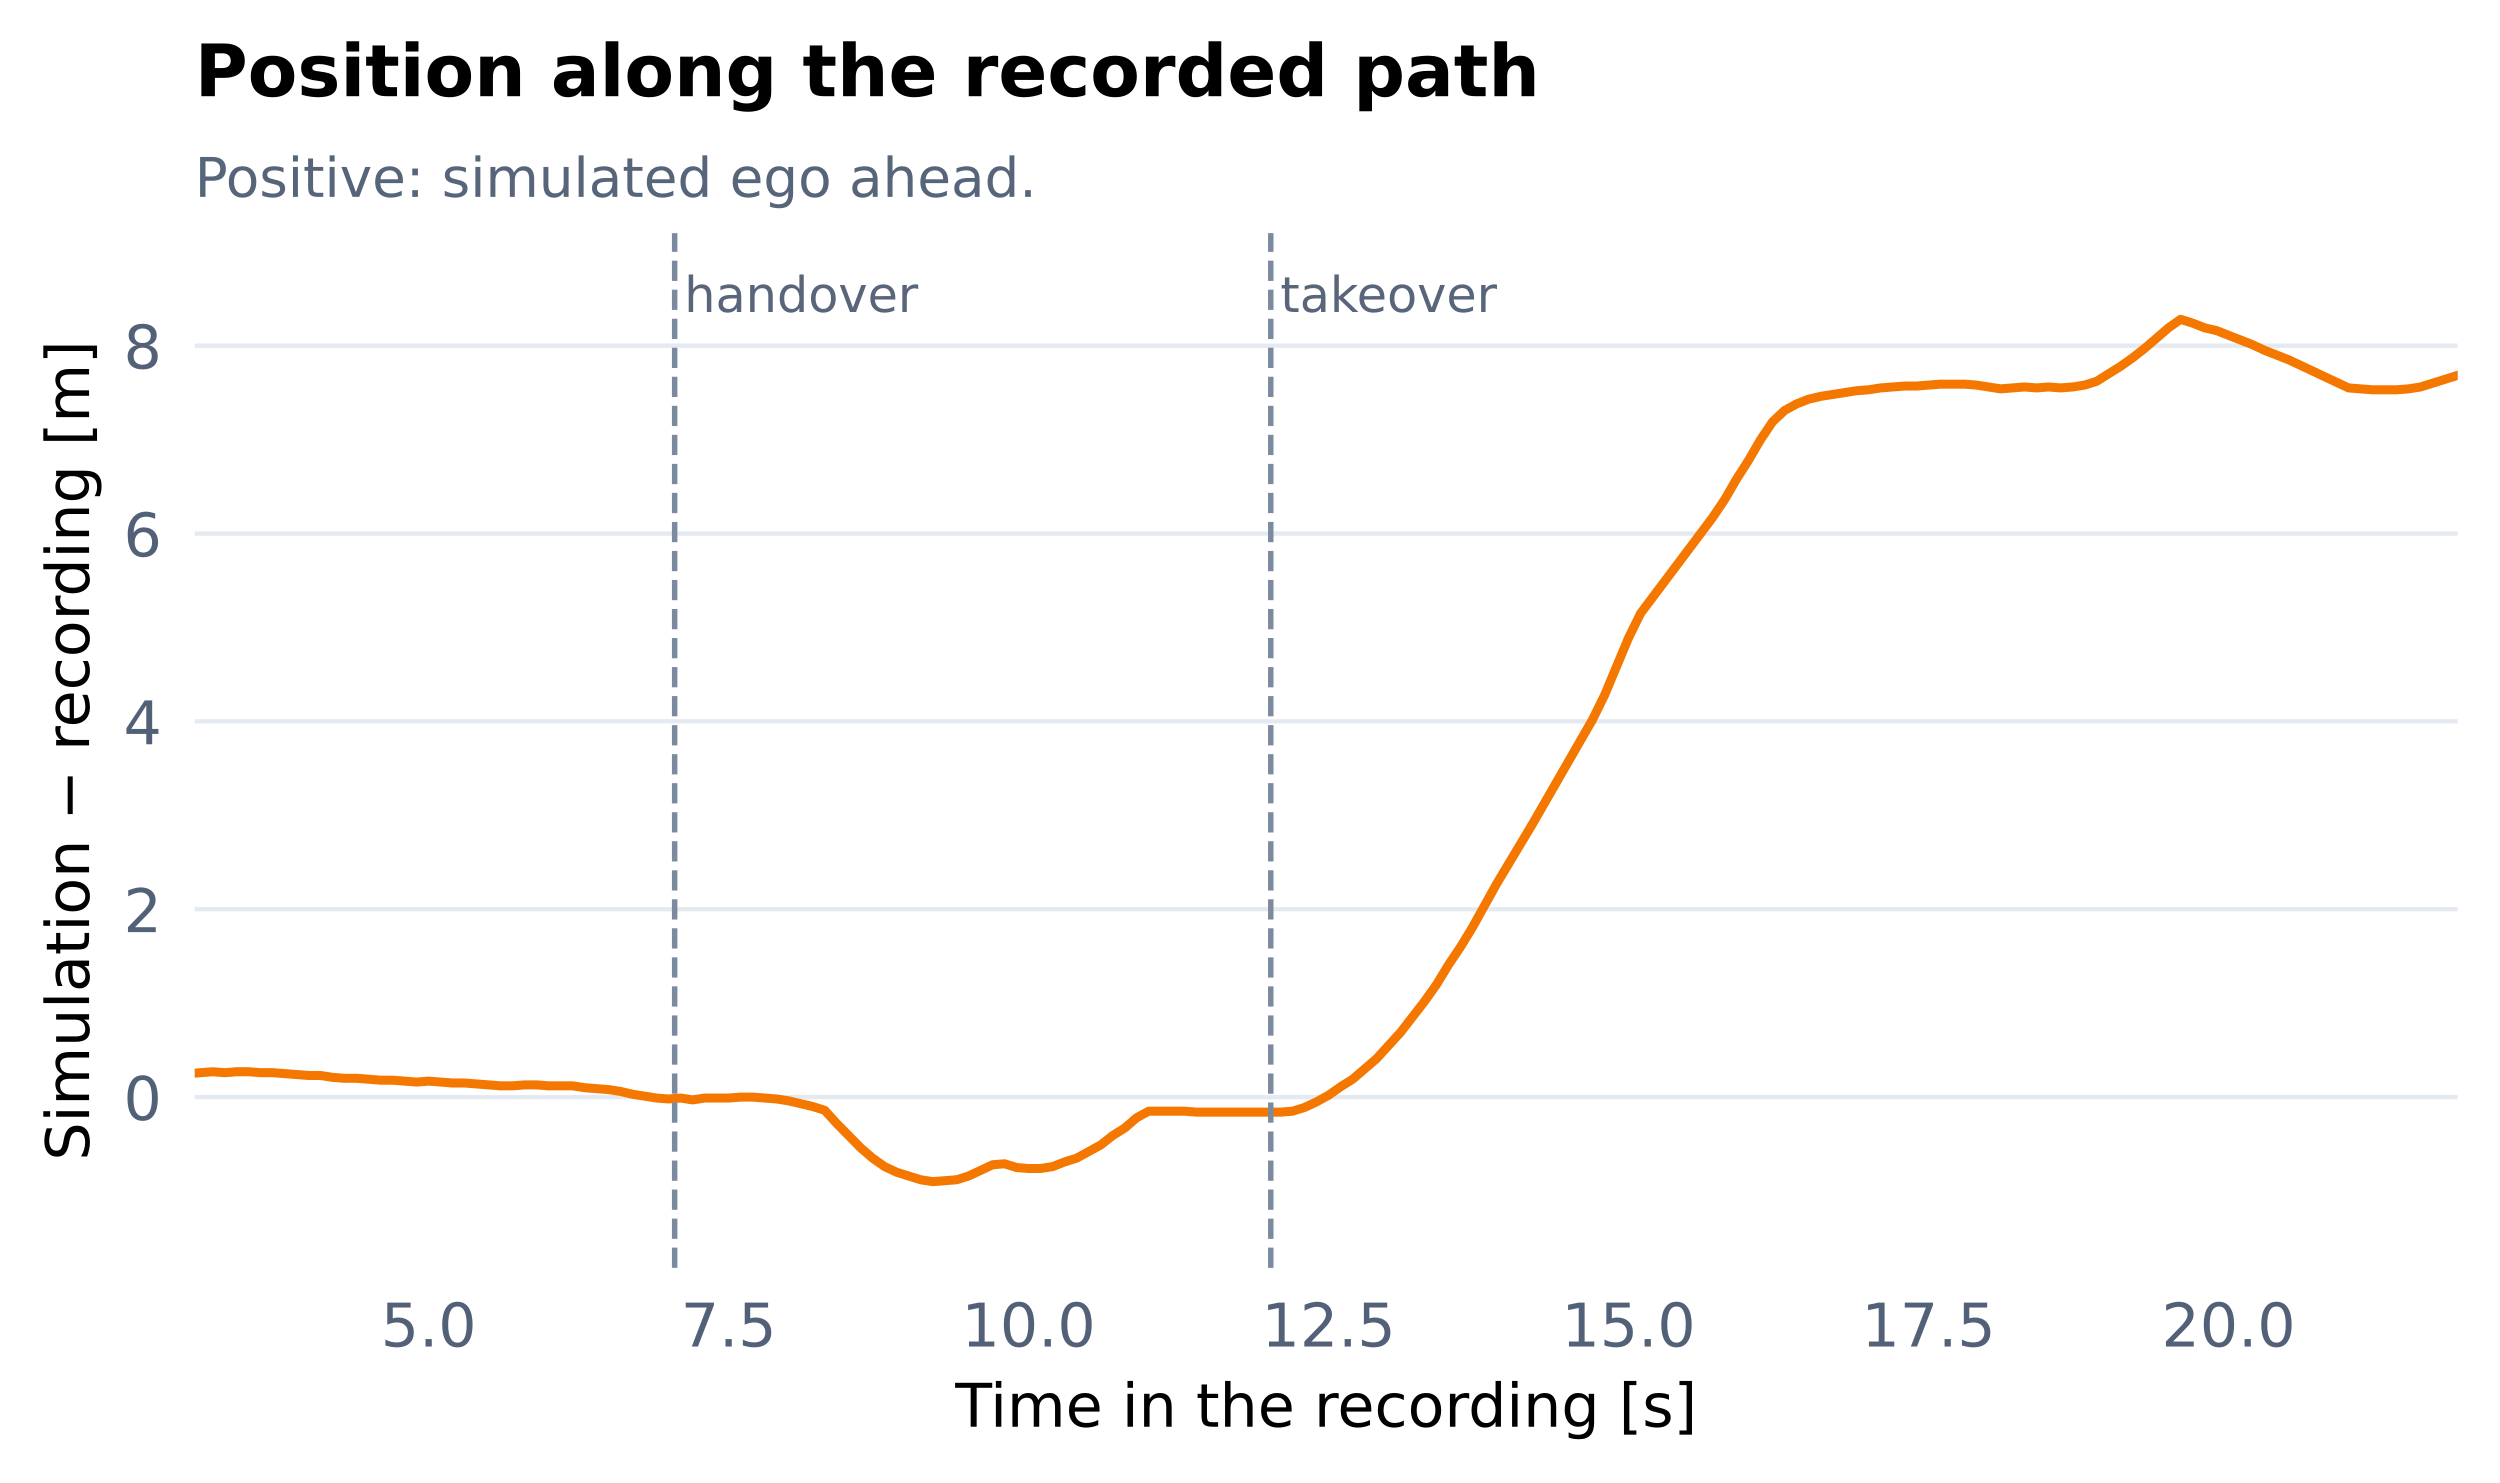
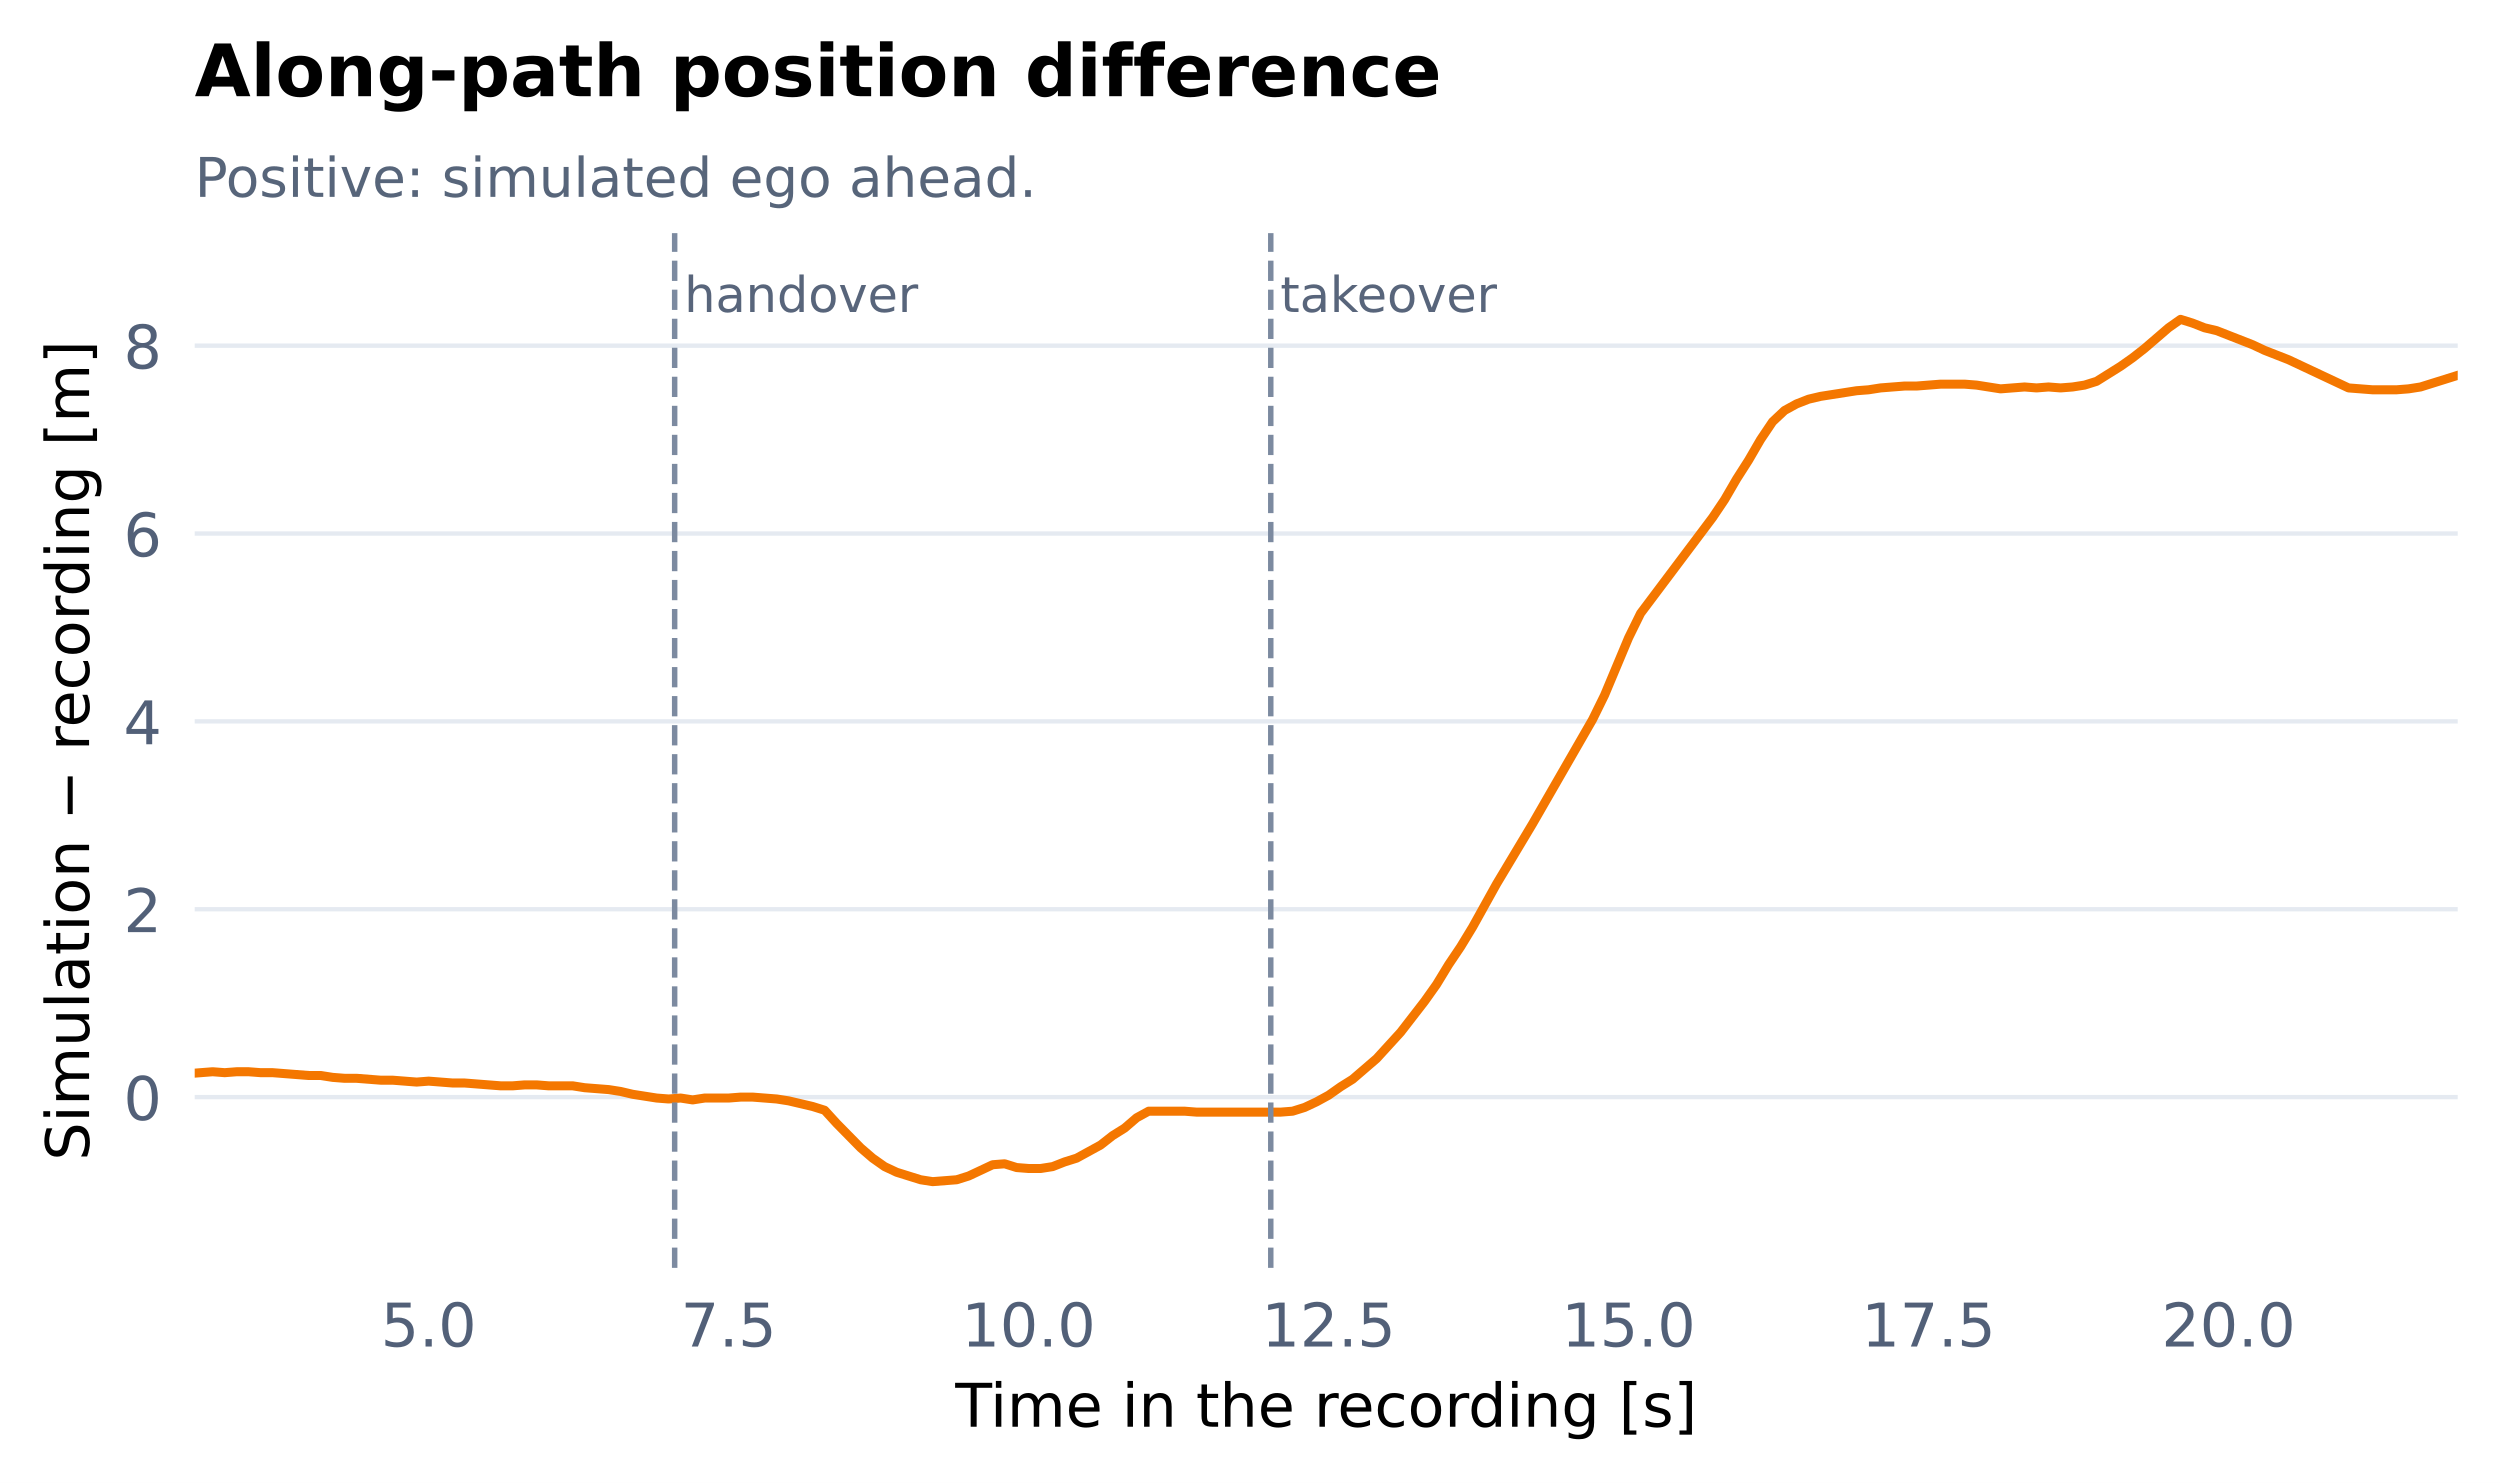
<svg xmlns="http://www.w3.org/2000/svg" width="456.456pt" height="270.754pt" viewBox="0 0 456.456 270.754" version="1.1">
  <defs>
    <style type="text/css">*{stroke-linejoin: round; stroke-linecap: butt}</style>
  </defs>
  <g id="figure_1">
    <g id="patch_1">
      <path d="M 0 270.754  L 456.456 270.754  L 456.456 -0  L 0 -0  z " style="fill: #ffffff" />
    </g>
    <g id="axes_1">
      <g id="patch_2">
        <path d="M -468.542 231.491  L -55.353 231.491  L -55.353 42.563  L -468.542 42.563  z " style="fill: #ffffff" />
      </g>
      <g id="matplotlib.axis_1">
        <g id="xtick_1">
          <g id="line2d_1" />
          <g id="text_1">
            <text style="font-size: 11px; font-family: 'DejaVu Sans'; text-anchor: middle; fill: #526078" x="-425.821" y="245.849" transform="rotate(-0 -425.8207 245.8491)">5.0</text>
          </g>
        </g>
        <g id="xtick_2">
          <g id="line2d_2" />
          <g id="text_2">
            <text style="font-size: 11px; font-family: 'DejaVu Sans'; text-anchor: middle; fill: #526078" x="-371.05" y="245.849" transform="rotate(-0 -371.0501 245.8491)">7.5</text>
          </g>
        </g>
        <g id="xtick_3">
          <g id="line2d_3" />
          <g id="text_3">
            <text style="font-size: 11px; font-family: 'DejaVu Sans'; text-anchor: middle; fill: #526078" x="-316.28" y="245.849" transform="rotate(-0 -316.2795 245.8491)">10.0</text>
          </g>
        </g>
        <g id="xtick_4">
          <g id="line2d_4" />
          <g id="text_4">
            <text style="font-size: 11px; font-family: 'DejaVu Sans'; text-anchor: middle; fill: #526078" x="-261.509" y="245.849" transform="rotate(-0 -261.5089 245.8491)">12.5</text>
          </g>
        </g>
        <g id="xtick_5">
          <g id="line2d_5" />
          <g id="text_5">
            <text style="font-size: 11px; font-family: 'DejaVu Sans'; text-anchor: middle; fill: #526078" x="-206.738" y="245.849" transform="rotate(-0 -206.7384 245.8491)">15.0</text>
          </g>
        </g>
        <g id="xtick_6">
          <g id="line2d_6" />
          <g id="text_6">
            <text style="font-size: 11px; font-family: 'DejaVu Sans'; text-anchor: middle; fill: #526078" x="-151.968" y="245.849" transform="rotate(-0 -151.9678 245.8491)">17.5</text>
          </g>
        </g>
        <g id="xtick_7">
          <g id="line2d_7" />
          <g id="text_7">
            <text style="font-size: 11px; font-family: 'DejaVu Sans'; text-anchor: middle; fill: #526078" x="-97.197" y="245.849" transform="rotate(-0 -97.19723 245.8491)">20.0</text>
          </g>
        </g>
        <g id="text_8">
          <text style="font-size: 11px; font-family: 'DejaVu Sans'; text-anchor: middle" x="-261.947" y="260.495" transform="rotate(-0 -261.9471 260.4951)">Time in the recording [s]</text>
        </g>
      </g>
      <g id="matplotlib.axis_2">
        <g id="ytick_1">
          <g id="line2d_8">
            <path clip-path="url(#pcc5ddc293a)" style="fill: none; stroke: #e5eaf1; stroke-width: 0.8; stroke-linecap: square" />
          </g>
          <g id="line2d_9" />
          <g id="text_9">
            <text style="font-size: 11px; font-family: 'DejaVu Sans'; text-anchor: end; fill: #526078" x="-474.542" y="217.026" transform="rotate(-0 -474.5417 217.0259)">0.0</text>
          </g>
        </g>
        <g id="ytick_2">
          <g id="line2d_10">
            <path clip-path="url(#pcc5ddc293a)" style="fill: none; stroke: #e5eaf1; stroke-width: 0.8; stroke-linecap: square" />
          </g>
          <g id="line2d_11" />
          <g id="text_10">
            <text style="font-size: 11px; font-family: 'DejaVu Sans'; text-anchor: end; fill: #526078" x="-474.542" y="184.803" transform="rotate(-0 -474.5417 184.8033)">0.5</text>
          </g>
        </g>
        <g id="ytick_3">
          <g id="line2d_12">
            <path clip-path="url(#pcc5ddc293a)" style="fill: none; stroke: #e5eaf1; stroke-width: 0.8; stroke-linecap: square" />
          </g>
          <g id="line2d_13" />
          <g id="text_11">
            <text style="font-size: 11px; font-family: 'DejaVu Sans'; text-anchor: end; fill: #526078" x="-474.542" y="152.581" transform="rotate(-0 -474.5417 152.5806)">1.0</text>
          </g>
        </g>
        <g id="ytick_4">
          <g id="line2d_14">
            <path clip-path="url(#pcc5ddc293a)" style="fill: none; stroke: #e5eaf1; stroke-width: 0.8; stroke-linecap: square" />
          </g>
          <g id="line2d_15" />
          <g id="text_12">
            <text style="font-size: 11px; font-family: 'DejaVu Sans'; text-anchor: end; fill: #526078" x="-474.542" y="120.358" transform="rotate(-0 -474.5417 120.3579)">1.5</text>
          </g>
        </g>
        <g id="ytick_5">
          <g id="line2d_16">
            <path clip-path="url(#pcc5ddc293a)" style="fill: none; stroke: #e5eaf1; stroke-width: 0.8; stroke-linecap: square" />
          </g>
          <g id="line2d_17" />
          <g id="text_13">
            <text style="font-size: 11px; font-family: 'DejaVu Sans'; text-anchor: end; fill: #526078" x="-474.542" y="88.135" transform="rotate(-0 -474.5417 88.13523)">2.0</text>
          </g>
        </g>
        <g id="ytick_6">
          <g id="line2d_18">
            <path clip-path="url(#pcc5ddc293a)" style="fill: none; stroke: #e5eaf1; stroke-width: 0.8; stroke-linecap: square" />
          </g>
          <g id="line2d_19" />
          <g id="text_14">
            <text style="font-size: 11px; font-family: 'DejaVu Sans'; text-anchor: end; fill: #526078" x="-474.542" y="55.913" transform="rotate(-0 -474.5417 55.91255)">2.5</text>
          </g>
        </g>
        <g id="text_15">
          <text style="font-size: 11px; font-family: 'DejaVu Sans'; text-anchor: middle" x="-498.323" y="137.027" transform="rotate(-90 -498.3228 137.0268)">Speed [m/s]</text>
        </g>
      </g>
      <g id="line2d_20">
        <path d="M 0 0  " clip-path="url(#pcc5ddc293a)" style="fill: none; stroke: #1760dc; stroke-width: 1.65; stroke-linecap: square" />
      </g>
      <g id="line2d_21">
        <path d="M 0 0  " clip-path="url(#pcc5ddc293a)" style="fill: none; stroke: #f47700; stroke-width: 1.65; stroke-linecap: square" />
      </g>
      <g id="line2d_22">
        <path clip-path="url(#pcc5ddc293a)" style="fill: none; stroke-dasharray: 3.7,1.6; stroke-dashoffset: 0; stroke: #7c8aa0" />
      </g>
      <g id="line2d_23">
        <path clip-path="url(#pcc5ddc293a)" style="fill: none; stroke-dasharray: 3.7,1.6; stroke-dashoffset: 0; stroke: #7c8aa0" />
      </g>
      <g id="text_16">
        <text style="font-size: 10px; font-family: 'DejaVu Sans'; text-anchor: start; fill: #57657a" x="-468.542" y="35.95" transform="rotate(-0 -468.5417 35.95036)">Vehicle speed on both sides.</text>
      </g>
      <g id="text_17">
        <text style="font-size: 9px; font-family: 'DejaVu Sans'; text-anchor: start; fill: #58657b" x="-379.156" y="56.959" transform="rotate(-0 -379.1561 56.95855)">handover</text>
      </g>
      <g id="text_18">
        <text style="font-size: 9px; font-family: 'DejaVu Sans'; text-anchor: start; fill: #58657b" x="-270.318" y="56.959" transform="rotate(-0 -270.3183 56.95855)">takeover</text>
      </g>
      <g id="text_19">
        <text style="font-weight: 700; font-size: 13.2px; font-family: 'DejaVu Sans'; text-anchor: start" x="-468.542" y="17.563" transform="rotate(-0 -468.5417 17.56284)">Speed</text>
      </g>
    </g>
    <g id="axes_2">
      <g id="patch_3">
        <path d="M 35.549 231.491  L 448.738 231.491  L 448.738 42.563  L 35.549 42.563  z " style="fill: #ffffff" />
      </g>
      <g id="matplotlib.axis_3">
        <g id="xtick_8">
          <g id="line2d_24" />
          <g id="text_20">
            <text style="font-size: 11px; font-family: 'DejaVu Sans'; text-anchor: middle; fill: #526078" x="78.27" y="245.849" transform="rotate(-0 78.27015 245.8491)">5.0</text>
          </g>
        </g>
        <g id="xtick_9">
          <g id="line2d_25" />
          <g id="text_21">
            <text style="font-size: 11px; font-family: 'DejaVu Sans'; text-anchor: middle; fill: #526078" x="133.041" y="245.849" transform="rotate(-0 133.0407 245.8491)">7.5</text>
          </g>
        </g>
        <g id="xtick_10">
          <g id="line2d_26" />
          <g id="text_22">
            <text style="font-size: 11px; font-family: 'DejaVu Sans'; text-anchor: middle; fill: #526078" x="187.811" y="245.849" transform="rotate(-0 187.8113 245.8491)">10.0</text>
          </g>
        </g>
        <g id="xtick_11">
          <g id="line2d_27" />
          <g id="text_23">
            <text style="font-size: 11px; font-family: 'DejaVu Sans'; text-anchor: middle; fill: #526078" x="242.582" y="245.849" transform="rotate(-0 242.5819 245.8491)">12.5</text>
          </g>
        </g>
        <g id="xtick_12">
          <g id="line2d_28" />
          <g id="text_24">
            <text style="font-size: 11px; font-family: 'DejaVu Sans'; text-anchor: middle; fill: #526078" x="297.352" y="245.849" transform="rotate(-0 297.3524 245.8491)">15.0</text>
          </g>
        </g>
        <g id="xtick_13">
          <g id="line2d_29" />
          <g id="text_25">
            <text style="font-size: 11px; font-family: 'DejaVu Sans'; text-anchor: middle; fill: #526078" x="352.123" y="245.849" transform="rotate(-0 352.123 245.8491)">17.5</text>
          </g>
        </g>
        <g id="xtick_14">
          <g id="line2d_30" />
          <g id="text_26">
            <text style="font-size: 11px; font-family: 'DejaVu Sans'; text-anchor: middle; fill: #526078" x="406.894" y="245.849" transform="rotate(-0 406.8936 245.8491)">20.0</text>
          </g>
        </g>
        <g id="text_27">
          <text style="font-size: 11px; font-family: 'DejaVu Sans'; text-anchor: middle" x="242.144" y="260.495" transform="rotate(-0 242.1437 260.4951)">Time in the recording [s]</text>
        </g>
      </g>
      <g id="matplotlib.axis_4">
        <g id="ytick_7">
          <g id="line2d_31">
            <path d="M 35.549 200.312  L 448.738 200.312  " clip-path="url(#p3c3572cd04)" style="fill: none; stroke: #e5eaf1; stroke-width: 0.8; stroke-linecap: square" />
          </g>
          <g id="line2d_32" />
          <g id="text_28">
            <text style="font-size: 11px; font-family: 'DejaVu Sans'; text-anchor: end; fill: #526078" x="29.549" y="204.491" transform="rotate(-0 29.54911 204.4907)">0</text>
          </g>
        </g>
        <g id="ytick_8">
          <g id="line2d_33">
            <path d="M 35.549 166.011  L 448.738 166.011  " clip-path="url(#p3c3572cd04)" style="fill: none; stroke: #e5eaf1; stroke-width: 0.8; stroke-linecap: square" />
          </g>
          <g id="line2d_34" />
          <g id="text_29">
            <text style="font-size: 11px; font-family: 'DejaVu Sans'; text-anchor: end; fill: #526078" x="29.549" y="170.19" transform="rotate(-0 29.54911 170.19)">2</text>
          </g>
        </g>
        <g id="ytick_9">
          <g id="line2d_35">
            <path d="M 35.549 131.71  L 448.738 131.71  " clip-path="url(#p3c3572cd04)" style="fill: none; stroke: #e5eaf1; stroke-width: 0.8; stroke-linecap: square" />
          </g>
          <g id="line2d_36" />
          <g id="text_30">
            <text style="font-size: 11px; font-family: 'DejaVu Sans'; text-anchor: end; fill: #526078" x="29.549" y="135.889" transform="rotate(-0 29.54911 135.8894)">4</text>
          </g>
        </g>
        <g id="ytick_10">
          <g id="line2d_37">
            <path d="M 35.549 97.41  L 448.738 97.41  " clip-path="url(#p3c3572cd04)" style="fill: none; stroke: #e5eaf1; stroke-width: 0.8; stroke-linecap: square" />
          </g>
          <g id="line2d_38" />
          <g id="text_31">
            <text style="font-size: 11px; font-family: 'DejaVu Sans'; text-anchor: end; fill: #526078" x="29.549" y="101.589" transform="rotate(-0 29.54911 101.5887)">6</text>
          </g>
        </g>
        <g id="ytick_11">
          <g id="line2d_39">
            <path d="M 35.549 63.109  L 448.738 63.109  " clip-path="url(#p3c3572cd04)" style="fill: none; stroke: #e5eaf1; stroke-width: 0.8; stroke-linecap: square" />
          </g>
          <g id="line2d_40" />
          <g id="text_32">
            <text style="font-size: 11px; font-family: 'DejaVu Sans'; text-anchor: end; fill: #526078" x="29.549" y="67.288" transform="rotate(-0 29.54911 67.28807)">8</text>
          </g>
        </g>
        <g id="text_33">
          <text style="font-size: 11px; font-family: 'DejaVu Sans'; text-anchor: middle" x="16.263" y="137.027" transform="rotate(-90 16.2627 137.0268)">Simulation − recording [m]</text>
        </g>
      </g>
      <g id="line2d_41">
        <path d="M -1 199.377  L 1.591 198.768  L 3.782 198.425  L 5.973 198.254  L 8.164 197.739  L 10.355 197.567  L 12.545 197.567  L 16.927 197.224  L 19.118 196.881  L 25.69 196.367  L 27.881 196.367  L 30.072 196.024  L 34.454 196.024  L 38.835 195.681  L 41.026 195.852  L 43.217 195.681  L 45.408 195.681  L 47.599 195.852  L 49.789 195.852  L 56.362 196.367  L 58.553 196.367  L 60.744 196.71  L 62.934 196.881  L 65.125 196.881  L 69.507 197.224  L 71.698 197.224  L 76.079 197.567  L 78.27 197.396  L 82.652 197.739  L 84.843 197.739  L 91.415 198.254  L 93.606 198.254  L 95.797 198.082  L 97.988 198.082  L 100.178 198.254  L 104.56 198.254  L 106.751 198.597  L 111.132 198.94  L 113.323 199.283  L 115.514 199.797  L 119.896 200.483  L 122.087 200.655  L 124.277 200.483  L 126.468 200.826  L 128.659 200.483  L 133.041 200.483  L 135.232 200.312  L 137.422 200.312  L 141.804 200.655  L 143.995 200.998  L 148.376 202.027  L 150.567 202.713  L 152.758 205.114  L 157.14 209.573  L 159.331 211.459  L 161.521 213.003  L 163.712 214.032  L 168.094 215.404  L 170.285 215.747  L 174.666 215.404  L 176.857 214.718  L 181.239 212.66  L 183.43 212.488  L 185.62 213.174  L 187.811 213.346  L 190.002 213.346  L 192.193 213.003  L 194.384 212.145  L 196.575 211.459  L 200.956 209.058  L 203.147 207.343  L 205.338 205.971  L 207.529 204.085  L 209.72 202.884  L 216.292 202.884  L 218.483 203.056  L 233.819 203.056  L 236.009 202.884  L 238.2 202.198  L 240.391 201.169  L 242.582 199.969  L 244.773 198.425  L 246.964 197.053  L 251.345 193.28  L 255.727 188.478  L 260.108 182.818  L 262.299 179.731  L 264.49 176.13  L 266.681 172.871  L 268.872 169.269  L 273.253 161.38  L 279.826 150.404  L 290.78 131.367  L 292.971 126.908  L 297.352 116.446  L 299.543 111.987  L 312.688 94.494  L 314.879 91.235  L 317.07 87.462  L 319.261 84.032  L 321.451 80.259  L 323.642 77.001  L 325.833 74.943  L 328.024 73.742  L 330.215 72.885  L 332.406 72.37  L 338.978 71.341  L 341.169 71.17  L 343.36 70.827  L 347.741 70.484  L 349.932 70.484  L 354.314 70.141  L 358.695 70.141  L 360.886 70.312  L 365.268 70.998  L 369.65 70.655  L 371.84 70.827  L 374.031 70.655  L 376.222 70.827  L 378.413 70.655  L 380.604 70.312  L 382.795 69.626  L 387.176 66.882  L 389.367 65.338  L 391.558 63.623  L 395.939 59.85  L 398.13 58.307  L 400.321 58.993  L 402.512 59.85  L 404.703 60.365  L 411.275 62.937  L 413.466 63.966  L 417.848 65.681  L 428.802 70.827  L 433.183 71.17  L 437.565 71.17  L 439.756 70.998  L 441.947 70.655  L 448.519 68.597  L 448.519 68.597  " clip-path="url(#p3c3572cd04)" style="fill: none; stroke: #f47700; stroke-width: 1.65; stroke-linecap: square" />
      </g>
      <g id="line2d_42">
        <path d="M 123.182 231.491  L 123.182 42.563  " clip-path="url(#p3c3572cd04)" style="fill: none; stroke-dasharray: 3.7,1.6; stroke-dashoffset: 0; stroke: #7c8aa0" />
      </g>
      <g id="line2d_43">
        <path d="M 232.02 231.491  L 232.02 42.563  " clip-path="url(#p3c3572cd04)" style="fill: none; stroke-dasharray: 3.7,1.6; stroke-dashoffset: 0; stroke: #7c8aa0" />
      </g>
      <g id="text_34">
        <text style="font-size: 10px; font-family: 'DejaVu Sans'; text-anchor: start; fill: #57657a" x="35.549" y="35.95" transform="rotate(-0 35.54911 35.95036)">Positive: simulated ego ahead.</text>
      </g>
      <g id="text_35">
        <text style="font-size: 9px; font-family: 'DejaVu Sans'; text-anchor: start; fill: #58657b" x="124.935" y="56.959" transform="rotate(-0 124.9347 56.95855)">handover</text>
      </g>
      <g id="text_36">
        <text style="font-size: 9px; font-family: 'DejaVu Sans'; text-anchor: start; fill: #58657b" x="233.772" y="56.959" transform="rotate(-0 233.7725 56.95855)">takeover</text>
      </g>
      <g id="text_37">
-         <text style="font-weight: 700; font-size: 13.2px; font-family: 'DejaVu Sans'; text-anchor: start" x="35.549" y="17.563" transform="rotate(-0 35.54911 17.56284)">Position along the recorded path</text>
+         <text style="font-weight: 700; font-size: 13.2px; font-family: 'DejaVu Sans'; text-anchor: start" x="35.549" y="17.563" transform="rotate(-0 35.54911 17.56284)">Along-path position difference</text>
      </g>
    </g>
    <g id="axes_3">
      <g id="patch_4">
        <path d="M -468.542 514.883  L -55.353 514.883  L -55.353 325.955  L -468.542 325.955  z " style="fill: #ffffff" />
      </g>
      <g id="matplotlib.axis_5">
        <g id="xtick_15">
          <g id="line2d_44" />
          <g id="text_38">
            <text style="font-size: 11px; font-family: 'DejaVu Sans'; text-anchor: middle; fill: #526078" x="-425.821" y="529.241" transform="rotate(-0 -425.8207 529.2411)">5.0</text>
          </g>
        </g>
        <g id="xtick_16">
          <g id="line2d_45" />
          <g id="text_39">
            <text style="font-size: 11px; font-family: 'DejaVu Sans'; text-anchor: middle; fill: #526078" x="-371.05" y="529.241" transform="rotate(-0 -371.0501 529.2411)">7.5</text>
          </g>
        </g>
        <g id="xtick_17">
          <g id="line2d_46" />
          <g id="text_40">
            <text style="font-size: 11px; font-family: 'DejaVu Sans'; text-anchor: middle; fill: #526078" x="-316.28" y="529.241" transform="rotate(-0 -316.2795 529.2411)">10.0</text>
          </g>
        </g>
        <g id="xtick_18">
          <g id="line2d_47" />
          <g id="text_41">
            <text style="font-size: 11px; font-family: 'DejaVu Sans'; text-anchor: middle; fill: #526078" x="-261.509" y="529.241" transform="rotate(-0 -261.5089 529.2411)">12.5</text>
          </g>
        </g>
        <g id="xtick_19">
          <g id="line2d_48" />
          <g id="text_42">
            <text style="font-size: 11px; font-family: 'DejaVu Sans'; text-anchor: middle; fill: #526078" x="-206.738" y="529.241" transform="rotate(-0 -206.7384 529.2411)">15.0</text>
          </g>
        </g>
        <g id="xtick_20">
          <g id="line2d_49" />
          <g id="text_43">
            <text style="font-size: 11px; font-family: 'DejaVu Sans'; text-anchor: middle; fill: #526078" x="-151.968" y="529.241" transform="rotate(-0 -151.9678 529.2411)">17.5</text>
          </g>
        </g>
        <g id="xtick_21">
          <g id="line2d_50" />
          <g id="text_44">
            <text style="font-size: 11px; font-family: 'DejaVu Sans'; text-anchor: middle; fill: #526078" x="-97.197" y="529.241" transform="rotate(-0 -97.19723 529.2411)">20.0</text>
          </g>
        </g>
        <g id="text_45">
          <text style="font-size: 11px; font-family: 'DejaVu Sans'; text-anchor: middle" x="-261.947" y="543.887" transform="rotate(-0 -261.9471 543.8871)">Time in the recording [s]</text>
        </g>
      </g>
      <g id="matplotlib.axis_6">
        <g id="ytick_12">
          <g id="line2d_51">
            <path clip-path="url(#pb4ec3ad612)" style="fill: none; stroke: #e5eaf1; stroke-width: 0.8; stroke-linecap: square" />
          </g>
          <g id="line2d_52" />
          <g id="text_46">
            <text style="font-size: 11px; font-family: 'DejaVu Sans'; text-anchor: end; fill: #526078" x="-474.542" y="490.268" transform="rotate(-0 -474.5417 490.268)">−3</text>
          </g>
        </g>
        <g id="ytick_13">
          <g id="line2d_53">
            <path clip-path="url(#pb4ec3ad612)" style="fill: none; stroke: #e5eaf1; stroke-width: 0.8; stroke-linecap: square" />
          </g>
          <g id="line2d_54" />
          <g id="text_47">
            <text style="font-size: 11px; font-family: 'DejaVu Sans'; text-anchor: end; fill: #526078" x="-474.542" y="457.966" transform="rotate(-0 -474.5417 457.966)">−2</text>
          </g>
        </g>
        <g id="ytick_14">
          <g id="line2d_55">
            <path clip-path="url(#pb4ec3ad612)" style="fill: none; stroke: #e5eaf1; stroke-width: 0.8; stroke-linecap: square" />
          </g>
          <g id="line2d_56" />
          <g id="text_48">
            <text style="font-size: 11px; font-family: 'DejaVu Sans'; text-anchor: end; fill: #526078" x="-474.542" y="425.664" transform="rotate(-0 -474.5417 425.6639)">−1</text>
          </g>
        </g>
        <g id="ytick_15">
          <g id="line2d_57">
            <path clip-path="url(#pb4ec3ad612)" style="fill: none; stroke: #e5eaf1; stroke-width: 0.8; stroke-linecap: square" />
          </g>
          <g id="line2d_58" />
          <g id="text_49">
            <text style="font-size: 11px; font-family: 'DejaVu Sans'; text-anchor: end; fill: #526078" x="-474.542" y="393.362" transform="rotate(-0 -474.5417 393.3619)">0</text>
          </g>
        </g>
        <g id="ytick_16">
          <g id="line2d_59">
            <path clip-path="url(#pb4ec3ad612)" style="fill: none; stroke: #e5eaf1; stroke-width: 0.8; stroke-linecap: square" />
          </g>
          <g id="line2d_60" />
          <g id="text_50">
            <text style="font-size: 11px; font-family: 'DejaVu Sans'; text-anchor: end; fill: #526078" x="-474.542" y="361.06" transform="rotate(-0 -474.5417 361.0599)">1</text>
          </g>
        </g>
        <g id="text_51">
          <text style="font-size: 11px; font-family: 'DejaVu Sans'; text-anchor: middle" x="-497.046" y="420.419" transform="rotate(-90 -497.0458 420.4188)">Acceleration [m/s²]</text>
        </g>
      </g>
      <g id="line2d_61">
        <path d="M 0 0  " clip-path="url(#pb4ec3ad612)" style="fill: none; stroke: #1760dc; stroke-width: 1.65; stroke-linecap: square" />
      </g>
      <g id="line2d_62">
        <path d="M 0 0  " clip-path="url(#pb4ec3ad612)" style="fill: none; stroke: #f47700; stroke-width: 1.65; stroke-linecap: square" />
      </g>
      <g id="line2d_63">
        <path clip-path="url(#pb4ec3ad612)" style="fill: none; stroke-dasharray: 3.7,1.6; stroke-dashoffset: 0; stroke: #7c8aa0" />
      </g>
      <g id="line2d_64">
        <path clip-path="url(#pb4ec3ad612)" style="fill: none; stroke-dasharray: 3.7,1.6; stroke-dashoffset: 0; stroke: #7c8aa0" />
      </g>
      <g id="text_52">
        <text style="font-size: 10px; font-family: 'DejaVu Sans'; text-anchor: start; fill: #57657a" x="-468.542" y="319.342" transform="rotate(-0 -468.5417 319.3424)">Acceleration requested by each stack.</text>
      </g>
      <g id="text_53">
        <text style="font-size: 9px; font-family: 'DejaVu Sans'; text-anchor: start; fill: #58657b" x="-379.156" y="340.351" transform="rotate(-0 -379.1561 340.3506)">handover</text>
      </g>
      <g id="text_54">
        <text style="font-size: 9px; font-family: 'DejaVu Sans'; text-anchor: start; fill: #58657b" x="-270.318" y="340.351" transform="rotate(-0 -270.3183 340.3506)">takeover</text>
      </g>
      <g id="text_55">
        <text style="font-weight: 700; font-size: 13.2px; font-family: 'DejaVu Sans'; text-anchor: start" x="-468.542" y="300.955" transform="rotate(-0 -468.5417 300.9548)">Commanded acceleration</text>
      </g>
    </g>
    <g id="axes_4">
      <g id="patch_5">
        <path d="M 35.549 514.883  L 448.738 514.883  L 448.738 325.955  L 35.549 325.955  z " style="fill: #ffffff" />
      </g>
      <g id="matplotlib.axis_7">
        <g id="xtick_22">
          <g id="line2d_65" />
          <g id="text_56">
            <text style="font-size: 11px; font-family: 'DejaVu Sans'; text-anchor: middle; fill: #526078" x="78.27" y="529.241" transform="rotate(-0 78.27015 529.2411)">5.0</text>
          </g>
        </g>
        <g id="xtick_23">
          <g id="line2d_66" />
          <g id="text_57">
            <text style="font-size: 11px; font-family: 'DejaVu Sans'; text-anchor: middle; fill: #526078" x="133.041" y="529.241" transform="rotate(-0 133.0407 529.2411)">7.5</text>
          </g>
        </g>
        <g id="xtick_24">
          <g id="line2d_67" />
          <g id="text_58">
            <text style="font-size: 11px; font-family: 'DejaVu Sans'; text-anchor: middle; fill: #526078" x="187.811" y="529.241" transform="rotate(-0 187.8113 529.2411)">10.0</text>
          </g>
        </g>
        <g id="xtick_25">
          <g id="line2d_68" />
          <g id="text_59">
            <text style="font-size: 11px; font-family: 'DejaVu Sans'; text-anchor: middle; fill: #526078" x="242.582" y="529.241" transform="rotate(-0 242.5819 529.2411)">12.5</text>
          </g>
        </g>
        <g id="xtick_26">
          <g id="line2d_69" />
          <g id="text_60">
            <text style="font-size: 11px; font-family: 'DejaVu Sans'; text-anchor: middle; fill: #526078" x="297.352" y="529.241" transform="rotate(-0 297.3524 529.2411)">15.0</text>
          </g>
        </g>
        <g id="xtick_27">
          <g id="line2d_70" />
          <g id="text_61">
            <text style="font-size: 11px; font-family: 'DejaVu Sans'; text-anchor: middle; fill: #526078" x="352.123" y="529.241" transform="rotate(-0 352.123 529.2411)">17.5</text>
          </g>
        </g>
        <g id="xtick_28">
          <g id="line2d_71" />
          <g id="text_62">
            <text style="font-size: 11px; font-family: 'DejaVu Sans'; text-anchor: middle; fill: #526078" x="406.894" y="529.241" transform="rotate(-0 406.8936 529.2411)">20.0</text>
          </g>
        </g>
        <g id="text_63">
          <text style="font-size: 11px; font-family: 'DejaVu Sans'; text-anchor: middle" x="242.144" y="543.887" transform="rotate(-0 242.1437 543.8871)">Time in the recording [s]</text>
        </g>
      </g>
      <g id="matplotlib.axis_8">
        <g id="ytick_17">
          <g id="line2d_72">
            <path clip-path="url(#p6e39ae85ed)" style="fill: none; stroke: #e5eaf1; stroke-width: 0.8; stroke-linecap: square" />
          </g>
          <g id="line2d_73" />
          <g id="text_64">
            <text style="font-size: 11px; font-family: 'DejaVu Sans'; text-anchor: end; fill: #526078" x="29.549" y="496.118" transform="rotate(-0 29.54911 496.1185)">−3</text>
          </g>
        </g>
        <g id="ytick_18">
          <g id="line2d_74">
            <path clip-path="url(#p6e39ae85ed)" style="fill: none; stroke: #e5eaf1; stroke-width: 0.8; stroke-linecap: square" />
          </g>
          <g id="line2d_75" />
          <g id="text_65">
            <text style="font-size: 11px; font-family: 'DejaVu Sans'; text-anchor: end; fill: #526078" x="29.549" y="463.393" transform="rotate(-0 29.54911 463.3935)">−2</text>
          </g>
        </g>
        <g id="ytick_19">
          <g id="line2d_76">
            <path clip-path="url(#p6e39ae85ed)" style="fill: none; stroke: #e5eaf1; stroke-width: 0.8; stroke-linecap: square" />
          </g>
          <g id="line2d_77" />
          <g id="text_66">
            <text style="font-size: 11px; font-family: 'DejaVu Sans'; text-anchor: end; fill: #526078" x="29.549" y="430.668" transform="rotate(-0 29.54911 430.6685)">−1</text>
          </g>
        </g>
        <g id="ytick_20">
          <g id="line2d_78">
            <path clip-path="url(#p6e39ae85ed)" style="fill: none; stroke: #e5eaf1; stroke-width: 0.8; stroke-linecap: square" />
          </g>
          <g id="line2d_79" />
          <g id="text_67">
            <text style="font-size: 11px; font-family: 'DejaVu Sans'; text-anchor: end; fill: #526078" x="29.549" y="397.943" transform="rotate(-0 29.54911 397.9435)">0</text>
          </g>
        </g>
        <g id="ytick_21">
          <g id="line2d_80">
            <path clip-path="url(#p6e39ae85ed)" style="fill: none; stroke: #e5eaf1; stroke-width: 0.8; stroke-linecap: square" />
          </g>
          <g id="line2d_81" />
          <g id="text_68">
            <text style="font-size: 11px; font-family: 'DejaVu Sans'; text-anchor: end; fill: #526078" x="29.549" y="365.218" transform="rotate(-0 29.54911 365.2185)">1</text>
          </g>
        </g>
        <g id="ytick_22">
          <g id="line2d_82">
            <path clip-path="url(#p6e39ae85ed)" style="fill: none; stroke: #e5eaf1; stroke-width: 0.8; stroke-linecap: square" />
          </g>
          <g id="line2d_83" />
          <g id="text_69">
            <text style="font-size: 11px; font-family: 'DejaVu Sans'; text-anchor: end; fill: #526078" x="29.549" y="332.493" transform="rotate(-0 29.54911 332.4935)">2</text>
          </g>
        </g>
        <g id="text_70">
          <text style="font-size: 11px; font-family: 'DejaVu Sans'; text-anchor: middle" x="7.045" y="420.419" transform="rotate(-90 7.045045 420.4188)">Acceleration [m/s²]</text>
        </g>
      </g>
      <g id="line2d_84">
        <path d="M 0 0  " clip-path="url(#p6e39ae85ed)" style="fill: none; stroke: #1760dc; stroke-width: 1.65; stroke-linecap: square" />
      </g>
      <g id="line2d_85">
        <path d="M 0 0  " clip-path="url(#p6e39ae85ed)" style="fill: none; stroke: #f47700; stroke-width: 1.65; stroke-linecap: square" />
      </g>
      <g id="line2d_86">
        <path clip-path="url(#p6e39ae85ed)" style="fill: none; stroke-dasharray: 3.7,1.6; stroke-dashoffset: 0; stroke: #7c8aa0" />
      </g>
      <g id="line2d_87">
        <path clip-path="url(#p6e39ae85ed)" style="fill: none; stroke-dasharray: 3.7,1.6; stroke-dashoffset: 0; stroke: #7c8aa0" />
      </g>
      <g id="text_71">
        <text style="font-size: 10px; font-family: 'DejaVu Sans'; text-anchor: start; fill: #57657a" x="35.549" y="319.342" transform="rotate(-0 35.54911 319.3424)">Smoothed rate of change of speed.</text>
      </g>
      <g id="text_72">
        <text style="font-size: 9px; font-family: 'DejaVu Sans'; text-anchor: start; fill: #58657b" x="124.935" y="340.351" transform="rotate(-0 124.9347 340.3506)">handover</text>
      </g>
      <g id="text_73">
        <text style="font-size: 9px; font-family: 'DejaVu Sans'; text-anchor: start; fill: #58657b" x="233.772" y="340.351" transform="rotate(-0 233.7725 340.3506)">takeover</text>
      </g>
      <g id="text_74">
        <text style="font-weight: 700; font-size: 13.2px; font-family: 'DejaVu Sans'; text-anchor: start" x="35.549" y="300.955" transform="rotate(-0 35.54911 300.9548)">Achieved acceleration</text>
      </g>
    </g>
    <g id="legend_1">
      <g id="line2d_88">
        <path style="fill: none; stroke: #1760dc; stroke-width: 2; stroke-linecap: square" />
      </g>
      <g id="text_75">
        <text style="font-size: 11px; font-family: 'DejaVu Sans'; text-anchor: start" x="-120.115" y="-10.027" transform="rotate(-0 -120.1151 -10.02688)">Real recording</text>
      </g>
      <g id="line2d_89">
        <path style="fill: none; stroke: #f47700; stroke-width: 2; stroke-linecap: square" />
      </g>
      <g id="text_76">
        <text style="font-size: 11px; font-family: 'DejaVu Sans'; text-anchor: start" x="12.04" y="-10.027" transform="rotate(-0 12.03955 -10.02688)">Simulation</text>
      </g>
    </g>
  </g>
  <defs>
    <clipPath id="pcc5ddc293a">
      <rect x="-468.542" y="42.563" width="413.189" height="188.928" />
    </clipPath>
    <clipPath id="p3c3572cd04">
      <rect x="35.549" y="42.563" width="413.189" height="188.928" />
    </clipPath>
    <clipPath id="pb4ec3ad612">
      <rect x="-468.542" y="325.955" width="413.189" height="188.928" />
    </clipPath>
    <clipPath id="p6e39ae85ed">
      <rect x="35.549" y="325.955" width="413.189" height="188.928" />
    </clipPath>
  </defs>
</svg>
